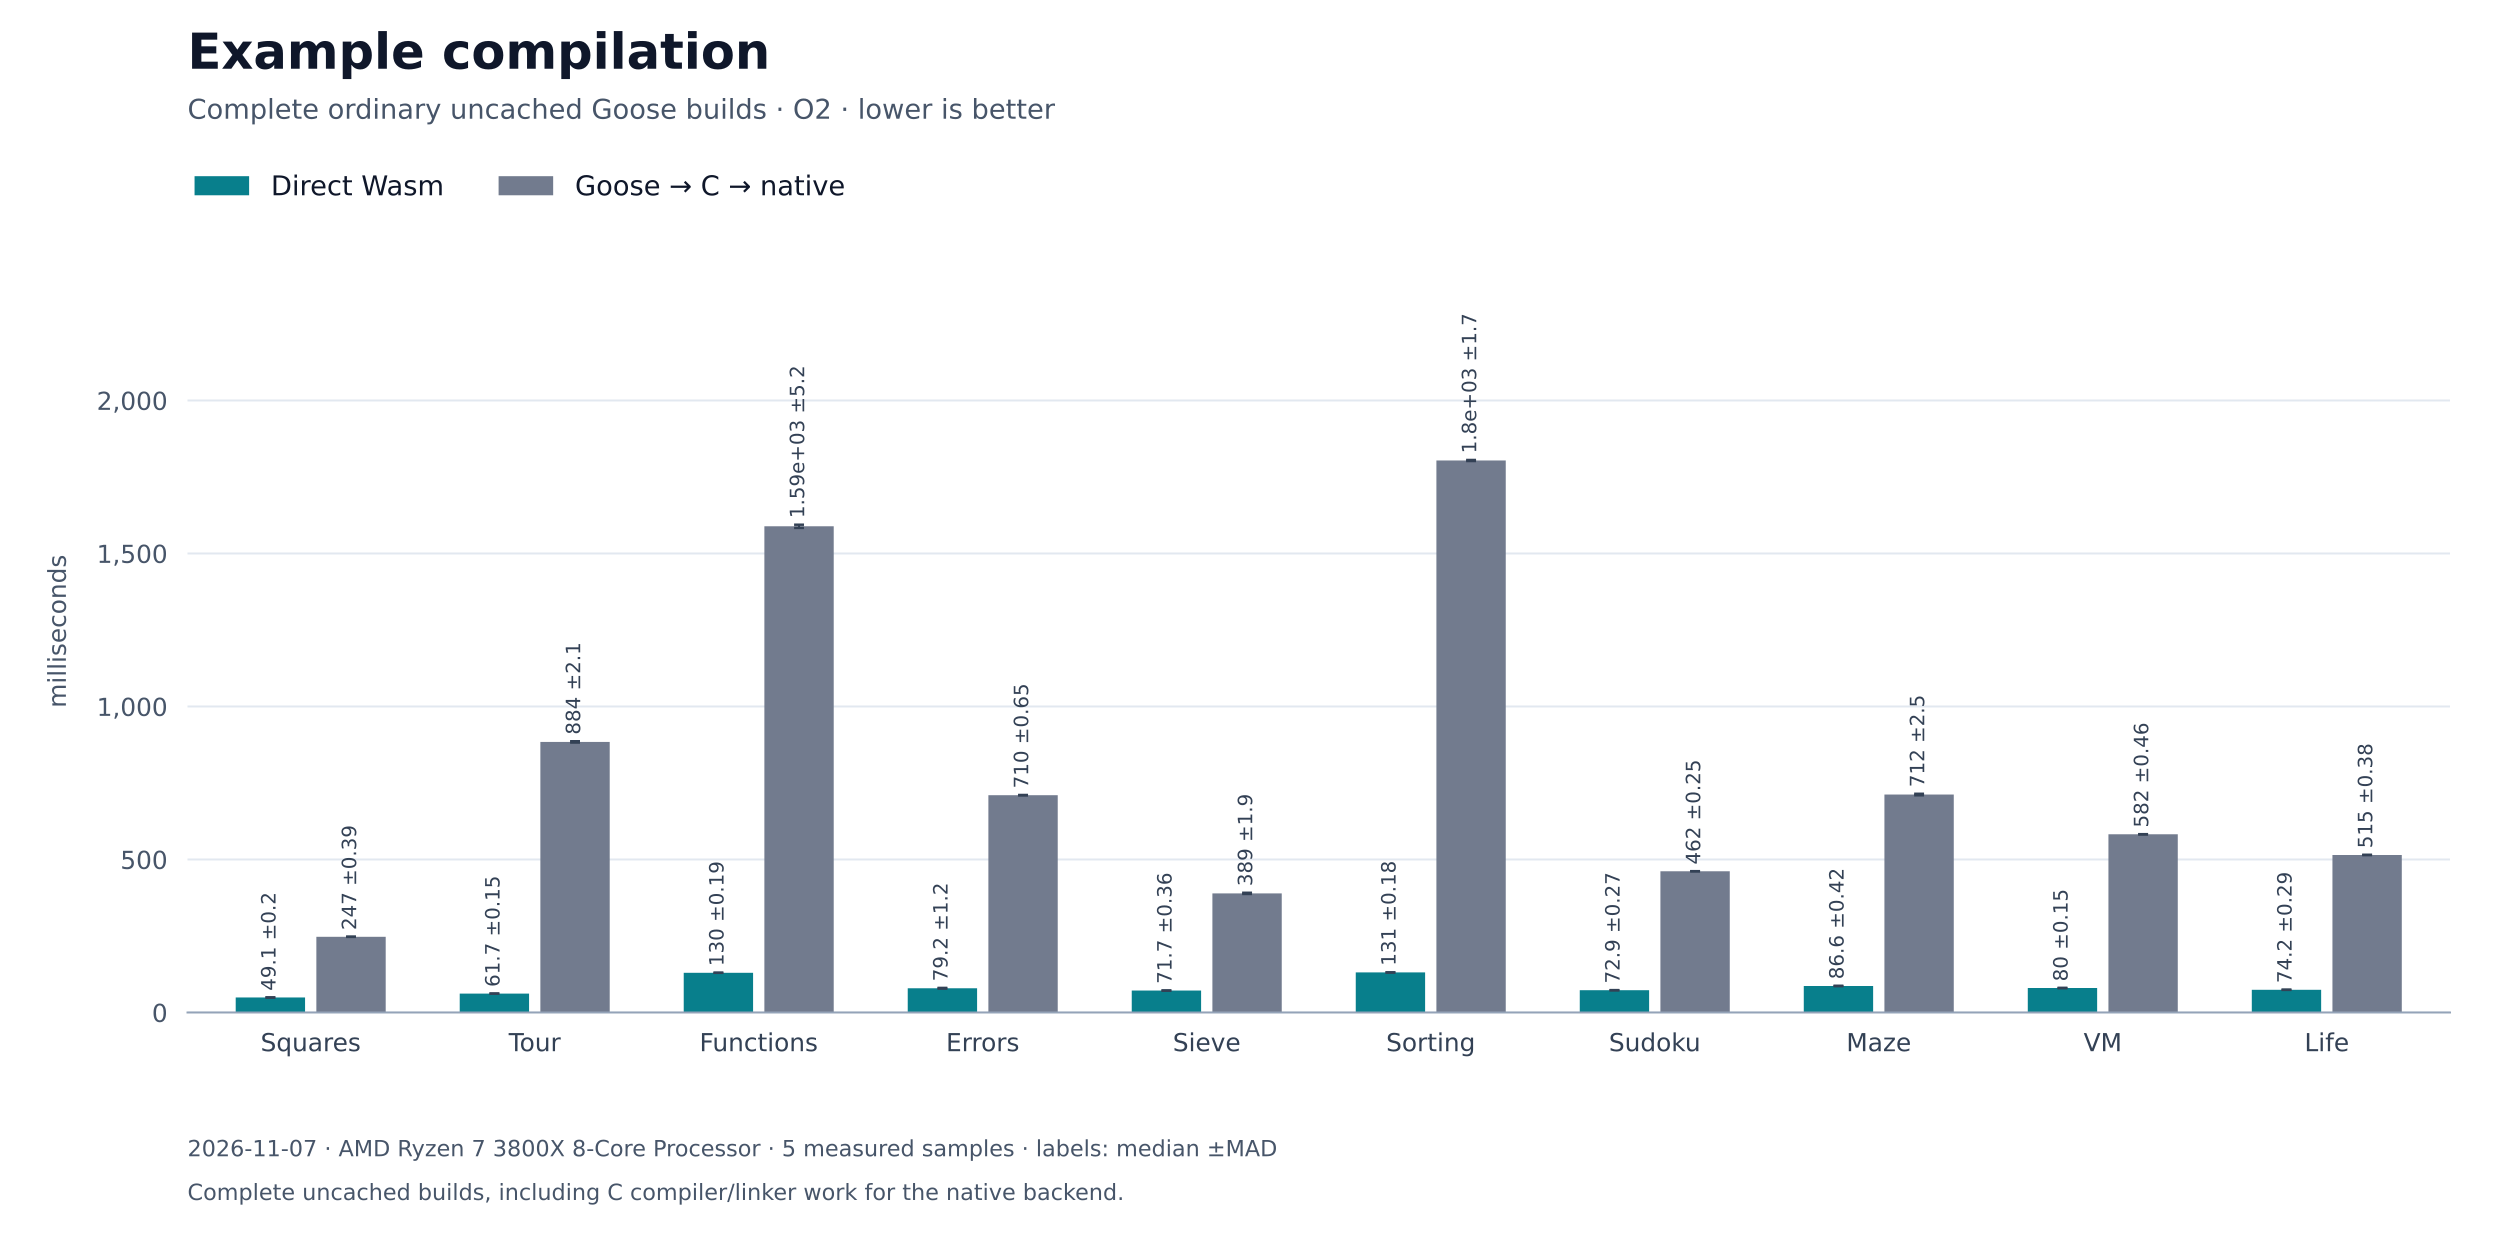
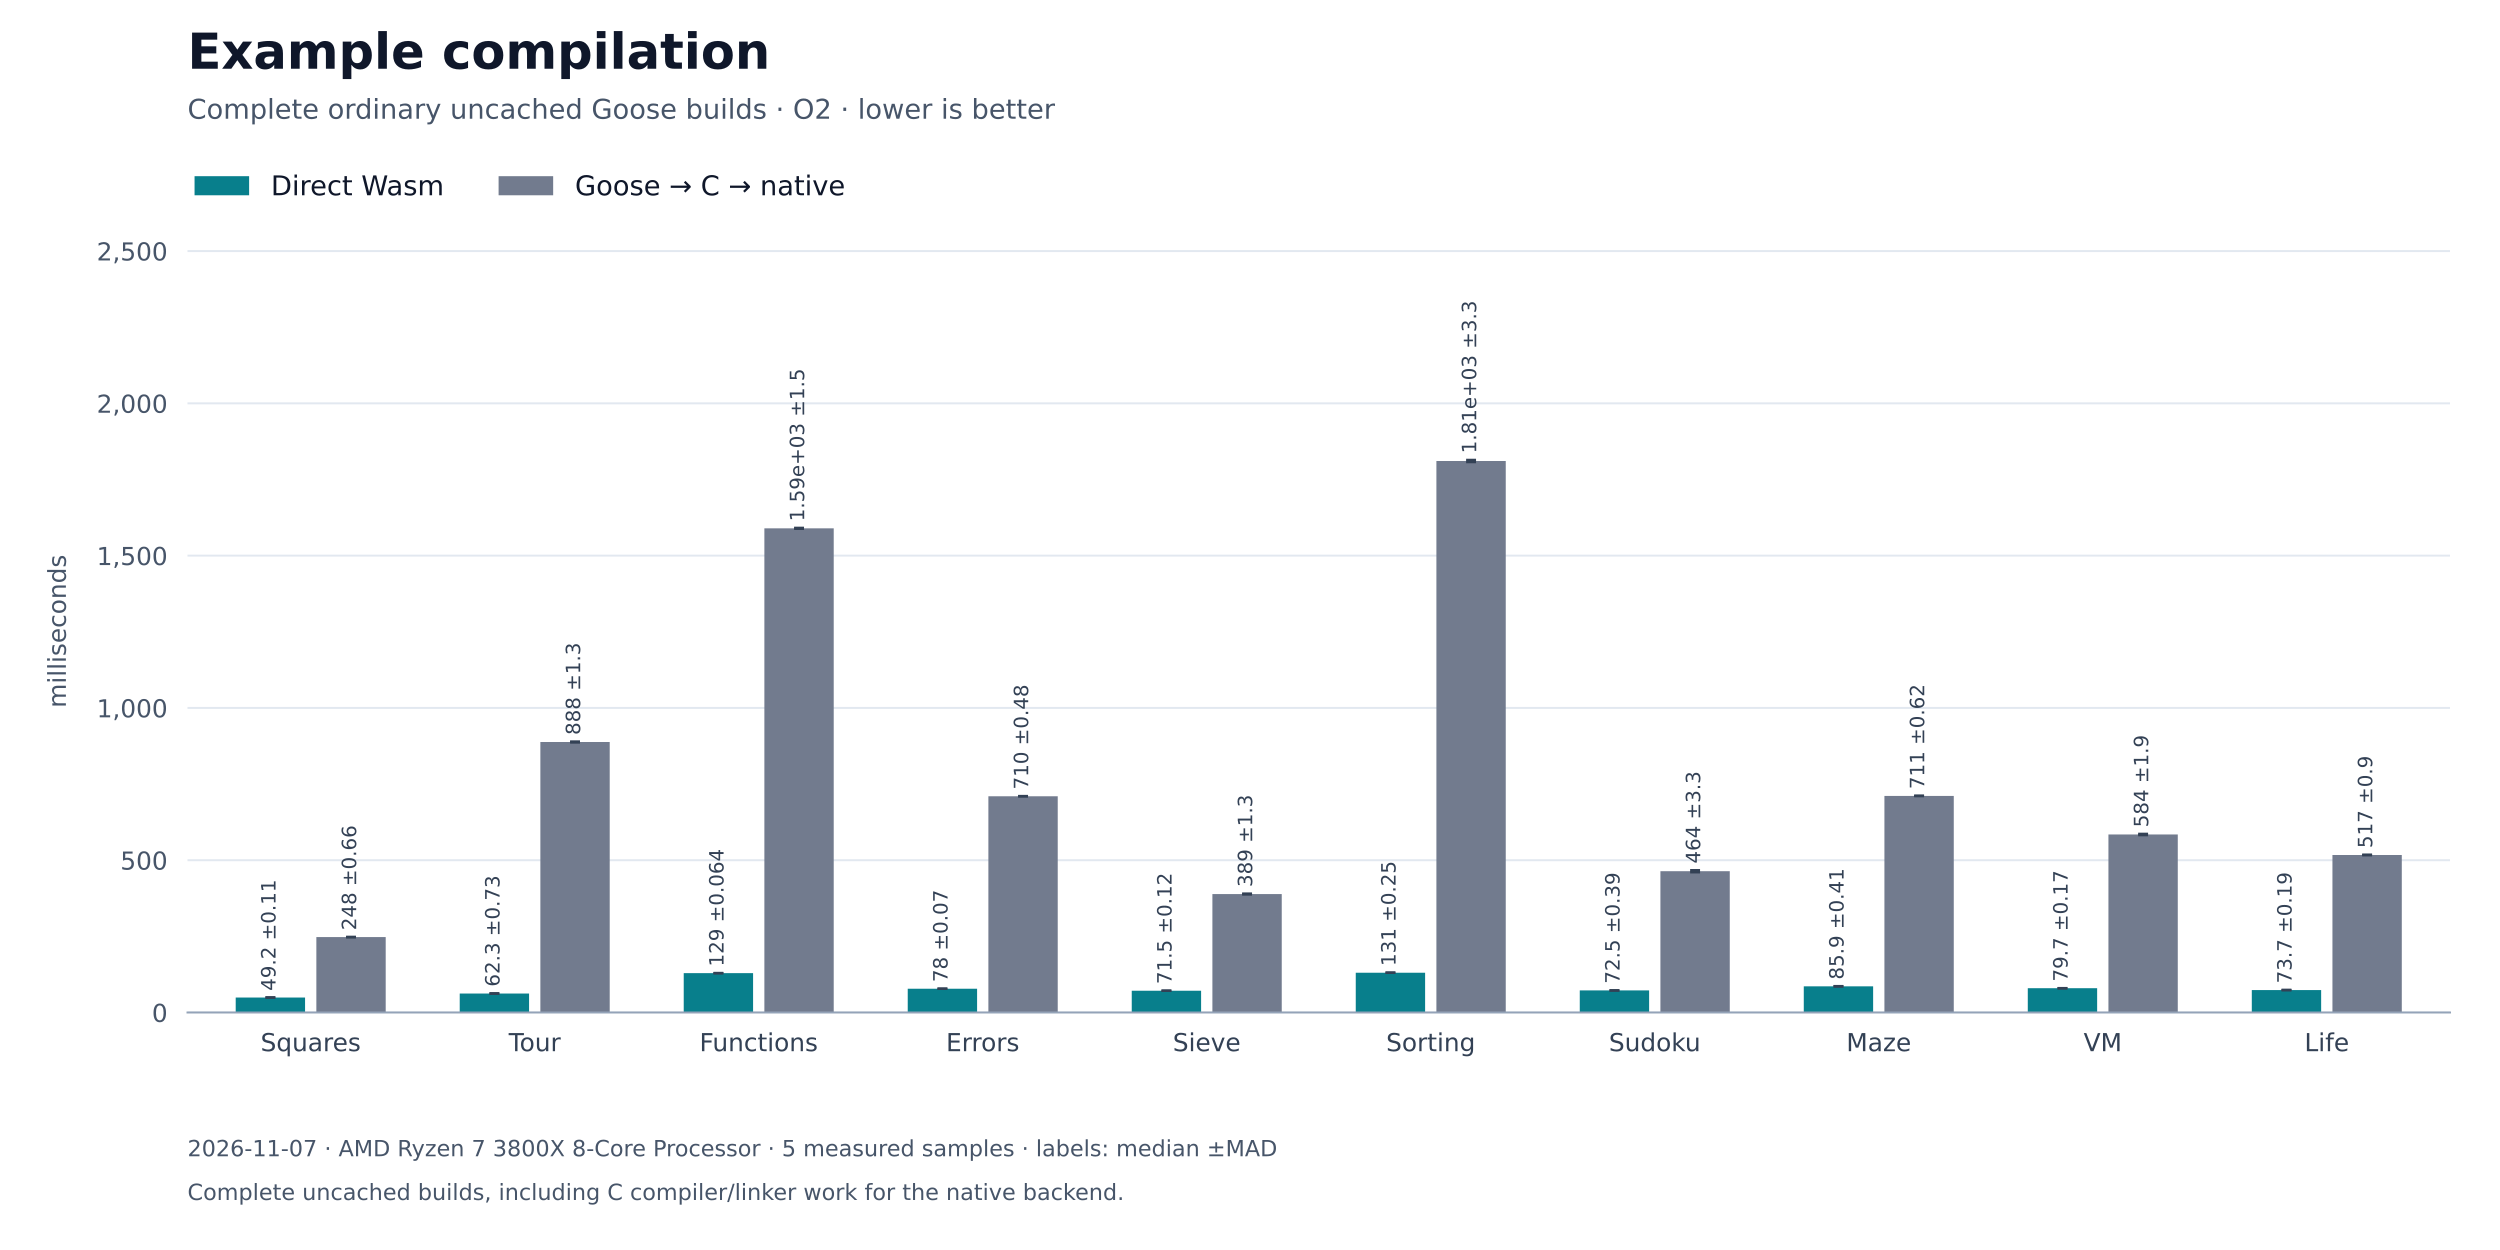
<svg xmlns="http://www.w3.org/2000/svg" xmlns:xlink="http://www.w3.org/1999/xlink" width="1008pt" height="504pt" viewBox="0 0 1008 504" version="1.1">
  <defs>
    <style type="text/css">*{stroke-linejoin: round; stroke-linecap: butt}</style>
  </defs>
  <g id="figure_1">
    <g id="patch_1">
      <path d="M 0 504 L 1008 504 L 1008 0 L 0 0 z " style="fill: #ffffff" />
    </g>
    <g id="axes_1">
      <g id="patch_2">
        <path d="M 75.6 408.24 L 987.84 408.24 L 987.84 100.8 L 75.6 100.8 z " style="fill: #ffffff" />
      </g>
      <g id="matplotlib.axis_1">
        <g id="xtick_1">
          <g id="line2d_1" />
          <g id="text_1">
            <text style="font-size: 10px; font-family: 'DejaVu Sans'; text-anchor: middle; fill: #334155" x="125.276" y="423.838" transform="rotate(-0 125.2764 423.8377)">Squares</text>
          </g>
        </g>
        <g id="xtick_2">
          <g id="line2d_2" />
          <g id="text_2">
            <text style="font-size: 10px; font-family: 'DejaVu Sans'; text-anchor: middle; fill: #334155" x="215.597" y="423.838" transform="rotate(-0 215.5972 423.8377)">Tour</text>
          </g>
        </g>
        <g id="xtick_3">
          <g id="line2d_3" />
          <g id="text_3">
            <text style="font-size: 10px; font-family: 'DejaVu Sans'; text-anchor: middle; fill: #334155" x="305.918" y="423.838" transform="rotate(-0 305.918 423.8384)">Functions</text>
          </g>
        </g>
        <g id="xtick_4">
          <g id="line2d_4" />
          <g id="text_4">
            <text style="font-size: 10px; font-family: 'DejaVu Sans'; text-anchor: middle; fill: #334155" x="396.239" y="423.838" transform="rotate(-0 396.2388 423.8377)">Errors</text>
          </g>
        </g>
        <g id="xtick_5">
          <g id="line2d_5" />
          <g id="text_5">
            <text style="font-size: 10px; font-family: 'DejaVu Sans'; text-anchor: middle; fill: #334155" x="486.56" y="423.838" transform="rotate(-0 486.5596 423.8384)">Sieve</text>
          </g>
        </g>
        <g id="xtick_6">
          <g id="line2d_6" />
          <g id="text_6">
            <text style="font-size: 10px; font-family: 'DejaVu Sans'; text-anchor: middle; fill: #334155" x="576.88" y="423.838" transform="rotate(-0 576.8804 423.8384)">Sorting</text>
          </g>
        </g>
        <g id="xtick_7">
          <g id="line2d_7" />
          <g id="text_7">
            <text style="font-size: 10px; font-family: 'DejaVu Sans'; text-anchor: middle; fill: #334155" x="667.201" y="423.838" transform="rotate(-0 667.2012 423.8384)">Sudoku</text>
          </g>
        </g>
        <g id="xtick_8">
          <g id="line2d_8" />
          <g id="text_8">
            <text style="font-size: 10px; font-family: 'DejaVu Sans'; text-anchor: middle; fill: #334155" x="757.522" y="423.838" transform="rotate(-0 757.522 423.8377)">Maze</text>
          </g>
        </g>
        <g id="xtick_9">
          <g id="line2d_9" />
          <g id="text_9">
            <text style="font-size: 10px; font-family: 'DejaVu Sans'; text-anchor: middle; fill: #334155" x="847.843" y="423.838" transform="rotate(-0 847.8428 423.8377)">VM</text>
          </g>
        </g>
        <g id="xtick_10">
          <g id="line2d_10" />
          <g id="text_10">
            <text style="font-size: 10px; font-family: 'DejaVu Sans'; text-anchor: middle; fill: #334155" x="938.164" y="423.838" transform="rotate(-0 938.1636 423.8384)">Life</text>
          </g>
        </g>
      </g>
      <g id="matplotlib.axis_2">
        <g id="ytick_1">
          <g id="line2d_11">
            <path d="M 75.6 408.24 L 987.84 408.24 " clip-path="url(#p27fe2b42cb)" style="fill: none; stroke: #e2e8f0; stroke-width: 0.8; stroke-linecap: square" />
          </g>
          <g id="line2d_12" />
          <g id="text_11">
            <text style="font-size: 10px; font-family: 'DejaVu Sans'; text-anchor: end; fill: #475569" x="67.6" y="412.039" transform="rotate(-0 67.6 412.0388)">0</text>
          </g>
        </g>
        <g id="ytick_2">
          <g id="line2d_13">
-             <path d="M 75.6 346.545 L 987.84 346.545 " clip-path="url(#p27fe2b42cb)" style="fill: none; stroke: #e2e8f0; stroke-width: 0.8; stroke-linecap: square" />
+             <path d="M 75.6 346.837 L 987.84 346.837 " clip-path="url(#p27fe2b42cb)" style="fill: none; stroke: #e2e8f0; stroke-width: 0.8; stroke-linecap: square" />
          </g>
          <g id="line2d_14" />
          <g id="text_12">
-             <text style="font-size: 10px; font-family: 'DejaVu Sans'; text-anchor: end; fill: #475569" x="67.6" y="350.344" transform="rotate(-0 67.6 350.3438)">500</text>
+             <text style="font-size: 10px; font-family: 'DejaVu Sans'; text-anchor: end; fill: #475569" x="67.6" y="350.636" transform="rotate(-0 67.6 350.6357)">500</text>
          </g>
        </g>
        <g id="ytick_3">
          <g id="line2d_15">
-             <path d="M 75.6 284.85 L 987.84 284.85 " clip-path="url(#p27fe2b42cb)" style="fill: none; stroke: #e2e8f0; stroke-width: 0.8; stroke-linecap: square" />
+             <path d="M 75.6 285.434 L 987.84 285.434 " clip-path="url(#p27fe2b42cb)" style="fill: none; stroke: #e2e8f0; stroke-width: 0.8; stroke-linecap: square" />
          </g>
          <g id="line2d_16" />
          <g id="text_13">
-             <text style="font-size: 10px; font-family: 'DejaVu Sans'; text-anchor: end; fill: #475569" x="67.6" y="288.649" transform="rotate(-0 67.6 288.6487)">1,000</text>
+             <text style="font-size: 10px; font-family: 'DejaVu Sans'; text-anchor: end; fill: #475569" x="67.6" y="289.232" transform="rotate(-0 67.6 289.2325)">1,000</text>
          </g>
        </g>
        <g id="ytick_4">
          <g id="line2d_17">
-             <path d="M 75.6 223.155 L 987.84 223.155 " clip-path="url(#p27fe2b42cb)" style="fill: none; stroke: #e2e8f0; stroke-width: 0.8; stroke-linecap: square" />
+             <path d="M 75.6 224.03 L 987.84 224.03 " clip-path="url(#p27fe2b42cb)" style="fill: none; stroke: #e2e8f0; stroke-width: 0.8; stroke-linecap: square" />
          </g>
          <g id="line2d_18" />
          <g id="text_14">
-             <text style="font-size: 10px; font-family: 'DejaVu Sans'; text-anchor: end; fill: #475569" x="67.6" y="226.954" transform="rotate(-0 67.6 226.9536)">1,500</text>
+             <text style="font-size: 10px; font-family: 'DejaVu Sans'; text-anchor: end; fill: #475569" x="67.6" y="227.829" transform="rotate(-0 67.6 227.8293)">1,500</text>
          </g>
        </g>
        <g id="ytick_5">
          <g id="line2d_19">
-             <path d="M 75.6 161.46 L 987.84 161.46 " clip-path="url(#p27fe2b42cb)" style="fill: none; stroke: #e2e8f0; stroke-width: 0.8; stroke-linecap: square" />
+             <path d="M 75.6 162.627 L 987.84 162.627 " clip-path="url(#p27fe2b42cb)" style="fill: none; stroke: #e2e8f0; stroke-width: 0.8; stroke-linecap: square" />
          </g>
          <g id="line2d_20" />
          <g id="text_15">
-             <text style="font-size: 10px; font-family: 'DejaVu Sans'; text-anchor: end; fill: #475569" x="67.6" y="165.259" transform="rotate(-0 67.6 165.2585)">2,000</text>
-           </g>
-         </g>
-         <g id="text_16">
+             <text style="font-size: 10px; font-family: 'DejaVu Sans'; text-anchor: end; fill: #475569" x="67.6" y="166.426" transform="rotate(-0 67.6 166.4261)">2,000</text>
+           </g>
+         </g>
+         <g id="ytick_6">
+           <g id="line2d_21">
+             <path d="M 75.6 101.224 L 987.84 101.224 " clip-path="url(#p27fe2b42cb)" style="fill: none; stroke: #e2e8f0; stroke-width: 0.8; stroke-linecap: square" />
+           </g>
+           <g id="line2d_22" />
+           <g id="text_16">
+             <text style="font-size: 10px; font-family: 'DejaVu Sans'; text-anchor: end; fill: #475569" x="67.6" y="105.023" transform="rotate(-0 67.6 105.023)">2,500</text>
+           </g>
+         </g>
+         <g id="text_17">
          <text style="font-size: 10px; font-family: 'DejaVu Sans'; text-anchor: middle; fill: #475569" x="26.57" y="254.52" transform="rotate(-90 26.56953 254.52)">milliseconds</text>
        </g>
      </g>
      <g id="patch_3">
-         <path d="M 95.037 408.24 L 123 408.24 L 123 402.181 L 95.037 402.181 z " clip-path="url(#p27fe2b42cb)" style="fill: #087f8c" />
+         <path d="M 95.037 408.24 L 123 408.24 L 123 402.193 L 95.037 402.193 z " clip-path="url(#p27fe2b42cb)" style="fill: #087f8c" />
      </g>
      <g id="patch_4">
-         <path d="M 185.358 408.24 L 213.321 408.24 L 213.321 400.624 L 185.358 400.624 z " clip-path="url(#p27fe2b42cb)" style="fill: #087f8c" />
+         <path d="M 185.358 408.24 L 213.321 408.24 L 213.321 400.585 L 185.358 400.585 z " clip-path="url(#p27fe2b42cb)" style="fill: #087f8c" />
      </g>
      <g id="patch_5">
-         <path d="M 275.679 408.24 L 303.642 408.24 L 303.642 392.233 L 275.679 392.233 z " clip-path="url(#p27fe2b42cb)" style="fill: #087f8c" />
+         <path d="M 275.679 408.24 L 303.642 408.24 L 303.642 392.368 L 275.679 392.368 z " clip-path="url(#p27fe2b42cb)" style="fill: #087f8c" />
      </g>
      <g id="patch_6">
-         <path d="M 365.999 408.24 L 393.963 408.24 L 393.963 398.466 L 365.999 398.466 z " clip-path="url(#p27fe2b42cb)" style="fill: #087f8c" />
+         <path d="M 365.999 408.24 L 393.963 408.24 L 393.963 398.659 L 365.999 398.659 z " clip-path="url(#p27fe2b42cb)" style="fill: #087f8c" />
      </g>
      <g id="patch_7">
-         <path d="M 456.32 408.24 L 484.284 408.24 L 484.284 399.397 L 456.32 399.397 z " clip-path="url(#p27fe2b42cb)" style="fill: #087f8c" />
+         <path d="M 456.32 408.24 L 484.284 408.24 L 484.284 399.463 L 456.32 399.463 z " clip-path="url(#p27fe2b42cb)" style="fill: #087f8c" />
      </g>
      <g id="patch_8">
-         <path d="M 546.641 408.24 L 574.604 408.24 L 574.604 392.084 L 546.641 392.084 z " clip-path="url(#p27fe2b42cb)" style="fill: #087f8c" />
+         <path d="M 546.641 408.24 L 574.604 408.24 L 574.604 392.198 L 546.641 392.198 z " clip-path="url(#p27fe2b42cb)" style="fill: #087f8c" />
      </g>
      <g id="patch_9">
-         <path d="M 636.962 408.24 L 664.925 408.24 L 664.925 399.249 L 636.962 399.249 z " clip-path="url(#p27fe2b42cb)" style="fill: #087f8c" />
+         <path d="M 636.962 408.24 L 664.925 408.24 L 664.925 399.339 L 636.962 399.339 z " clip-path="url(#p27fe2b42cb)" style="fill: #087f8c" />
      </g>
      <g id="patch_10">
-         <path d="M 727.283 408.24 L 755.246 408.24 L 755.246 397.553 L 727.283 397.553 z " clip-path="url(#p27fe2b42cb)" style="fill: #087f8c" />
+         <path d="M 727.283 408.24 L 755.246 408.24 L 755.246 397.688 L 727.283 397.688 z " clip-path="url(#p27fe2b42cb)" style="fill: #087f8c" />
      </g>
      <g id="patch_11">
-         <path d="M 817.603 408.24 L 845.567 408.24 L 845.567 398.371 L 817.603 398.371 z " clip-path="url(#p27fe2b42cb)" style="fill: #087f8c" />
+         <path d="M 817.603 408.24 L 845.567 408.24 L 845.567 398.454 L 817.603 398.454 z " clip-path="url(#p27fe2b42cb)" style="fill: #087f8c" />
      </g>
      <g id="patch_12">
-         <path d="M 907.924 408.24 L 935.887 408.24 L 935.887 399.089 L 907.924 399.089 z " clip-path="url(#p27fe2b42cb)" style="fill: #087f8c" />
+         <path d="M 907.924 408.24 L 935.887 408.24 L 935.887 399.191 L 907.924 399.191 z " clip-path="url(#p27fe2b42cb)" style="fill: #087f8c" />
      </g>
      <g id="patch_13">
-         <path d="M 127.553 408.24 L 155.516 408.24 L 155.516 377.72 L 127.553 377.72 z " clip-path="url(#p27fe2b42cb)" style="fill: #727b8e" />
+         <path d="M 127.553 408.24 L 155.516 408.24 L 155.516 377.829 L 127.553 377.829 z " clip-path="url(#p27fe2b42cb)" style="fill: #727b8e" />
      </g>
      <g id="patch_14">
-         <path d="M 217.873 408.24 L 245.837 408.24 L 245.837 299.135 L 217.873 299.135 z " clip-path="url(#p27fe2b42cb)" style="fill: #727b8e" />
+         <path d="M 217.873 408.24 L 245.837 408.24 L 245.837 299.17 L 217.873 299.17 z " clip-path="url(#p27fe2b42cb)" style="fill: #727b8e" />
      </g>
      <g id="patch_15">
-         <path d="M 308.194 408.24 L 336.157 408.24 L 336.157 212.203 L 308.194 212.203 z " clip-path="url(#p27fe2b42cb)" style="fill: #727b8e" />
+         <path d="M 308.194 408.24 L 336.157 408.24 L 336.157 213.028 L 308.194 213.028 z " clip-path="url(#p27fe2b42cb)" style="fill: #727b8e" />
      </g>
      <g id="patch_16">
-         <path d="M 398.515 408.24 L 426.478 408.24 L 426.478 320.623 L 398.515 320.623 z " clip-path="url(#p27fe2b42cb)" style="fill: #727b8e" />
+         <path d="M 398.515 408.24 L 426.478 408.24 L 426.478 321.045 L 398.515 321.045 z " clip-path="url(#p27fe2b42cb)" style="fill: #727b8e" />
      </g>
      <g id="patch_17">
-         <path d="M 488.836 408.24 L 516.799 408.24 L 516.799 360.207 L 488.836 360.207 z " clip-path="url(#p27fe2b42cb)" style="fill: #727b8e" />
+         <path d="M 488.836 408.24 L 516.799 408.24 L 516.799 360.476 L 488.836 360.476 z " clip-path="url(#p27fe2b42cb)" style="fill: #727b8e" />
      </g>
      <g id="patch_18">
-         <path d="M 579.156 408.24 L 607.12 408.24 L 607.12 185.668 L 579.156 185.668 z " clip-path="url(#p27fe2b42cb)" style="fill: #727b8e" />
+         <path d="M 579.156 408.24 L 607.12 408.24 L 607.12 185.869 L 579.156 185.869 z " clip-path="url(#p27fe2b42cb)" style="fill: #727b8e" />
      </g>
      <g id="patch_19">
-         <path d="M 669.477 408.24 L 697.441 408.24 L 697.441 351.289 L 669.477 351.289 z " clip-path="url(#p27fe2b42cb)" style="fill: #727b8e" />
+         <path d="M 669.477 408.24 L 697.441 408.24 L 697.441 351.279 L 669.477 351.279 z " clip-path="url(#p27fe2b42cb)" style="fill: #727b8e" />
      </g>
      <g id="patch_20">
-         <path d="M 759.798 408.24 L 787.761 408.24 L 787.761 320.356 L 759.798 320.356 z " clip-path="url(#p27fe2b42cb)" style="fill: #727b8e" />
+         <path d="M 759.798 408.24 L 787.761 408.24 L 787.761 320.917 L 759.798 320.917 z " clip-path="url(#p27fe2b42cb)" style="fill: #727b8e" />
      </g>
      <g id="patch_21">
-         <path d="M 850.119 408.24 L 878.082 408.24 L 878.082 336.387 L 850.119 336.387 z " clip-path="url(#p27fe2b42cb)" style="fill: #727b8e" />
+         <path d="M 850.119 408.24 L 878.082 408.24 L 878.082 336.467 L 850.119 336.467 z " clip-path="url(#p27fe2b42cb)" style="fill: #727b8e" />
      </g>
      <g id="patch_22">
-         <path d="M 940.44 408.24 L 968.403 408.24 L 968.403 344.726 L 940.44 344.726 z " clip-path="url(#p27fe2b42cb)" style="fill: #727b8e" />
+         <path d="M 940.44 408.24 L 968.403 408.24 L 968.403 344.728 L 940.44 344.728 z " clip-path="url(#p27fe2b42cb)" style="fill: #727b8e" />
      </g>
      <g id="LineCollection_1">
-         <path d="M 109.019 402.206 L 109.019 402.156 " clip-path="url(#p27fe2b42cb)" style="fill: none; stroke: #334155; stroke-width: 0.8" />
-         <path d="M 199.339 400.642 L 199.339 400.605 " clip-path="url(#p27fe2b42cb)" style="fill: none; stroke: #334155; stroke-width: 0.8" />
-         <path d="M 289.66 392.256 L 289.66 392.21 " clip-path="url(#p27fe2b42cb)" style="fill: none; stroke: #334155; stroke-width: 0.8" />
-         <path d="M 379.981 398.614 L 379.981 398.319 " clip-path="url(#p27fe2b42cb)" style="fill: none; stroke: #334155; stroke-width: 0.8" />
-         <path d="M 470.302 399.441 L 470.302 399.353 " clip-path="url(#p27fe2b42cb)" style="fill: none; stroke: #334155; stroke-width: 0.8" />
-         <path d="M 560.623 392.106 L 560.623 392.062 " clip-path="url(#p27fe2b42cb)" style="fill: none; stroke: #334155; stroke-width: 0.8" />
-         <path d="M 650.943 399.283 L 650.943 399.216 " clip-path="url(#p27fe2b42cb)" style="fill: none; stroke: #334155; stroke-width: 0.8" />
-         <path d="M 741.264 397.605 L 741.264 397.501 " clip-path="url(#p27fe2b42cb)" style="fill: none; stroke: #334155; stroke-width: 0.8" />
-         <path d="M 831.585 398.39 L 831.585 398.352 " clip-path="url(#p27fe2b42cb)" style="fill: none; stroke: #334155; stroke-width: 0.8" />
-         <path d="M 921.906 399.125 L 921.906 399.052 " clip-path="url(#p27fe2b42cb)" style="fill: none; stroke: #334155; stroke-width: 0.8" />
-       </g>
-       <g id="line2d_21">
+         <path d="M 109.019 402.207 L 109.019 402.18 " clip-path="url(#p27fe2b42cb)" style="fill: none; stroke: #334155; stroke-width: 0.8" />
+         <path d="M 199.339 400.675 L 199.339 400.495 " clip-path="url(#p27fe2b42cb)" style="fill: none; stroke: #334155; stroke-width: 0.8" />
+         <path d="M 289.66 392.376 L 289.66 392.36 " clip-path="url(#p27fe2b42cb)" style="fill: none; stroke: #334155; stroke-width: 0.8" />
+         <path d="M 379.981 398.668 L 379.981 398.651 " clip-path="url(#p27fe2b42cb)" style="fill: none; stroke: #334155; stroke-width: 0.8" />
+         <path d="M 470.302 399.478 L 470.302 399.448 " clip-path="url(#p27fe2b42cb)" style="fill: none; stroke: #334155; stroke-width: 0.8" />
+         <path d="M 560.623 392.228 L 560.623 392.167 " clip-path="url(#p27fe2b42cb)" style="fill: none; stroke: #334155; stroke-width: 0.8" />
+         <path d="M 650.943 399.387 L 650.943 399.291 " clip-path="url(#p27fe2b42cb)" style="fill: none; stroke: #334155; stroke-width: 0.8" />
+         <path d="M 741.264 397.739 L 741.264 397.637 " clip-path="url(#p27fe2b42cb)" style="fill: none; stroke: #334155; stroke-width: 0.8" />
+         <path d="M 831.585 398.474 L 831.585 398.433 " clip-path="url(#p27fe2b42cb)" style="fill: none; stroke: #334155; stroke-width: 0.8" />
+         <path d="M 921.906 399.214 L 921.906 399.168 " clip-path="url(#p27fe2b42cb)" style="fill: none; stroke: #334155; stroke-width: 0.8" />
+       </g>
+       <g id="line2d_23">
        <defs>
          <path id="m630ef24590" d="M 2 0 L -2 -0 " style="stroke: #334155" />
        </defs>
        <g clip-path="url(#p27fe2b42cb)">
-           <use xlink:href="#m630ef24590" x="109.019" y="402.206" style="fill: #1f77b4; stroke: #334155" />
-           <use xlink:href="#m630ef24590" x="199.339" y="400.642" style="fill: #1f77b4; stroke: #334155" />
-           <use xlink:href="#m630ef24590" x="289.66" y="392.256" style="fill: #1f77b4; stroke: #334155" />
-           <use xlink:href="#m630ef24590" x="379.981" y="398.614" style="fill: #1f77b4; stroke: #334155" />
-           <use xlink:href="#m630ef24590" x="470.302" y="399.441" style="fill: #1f77b4; stroke: #334155" />
-           <use xlink:href="#m630ef24590" x="560.623" y="392.106" style="fill: #1f77b4; stroke: #334155" />
-           <use xlink:href="#m630ef24590" x="650.943" y="399.283" style="fill: #1f77b4; stroke: #334155" />
-           <use xlink:href="#m630ef24590" x="741.264" y="397.605" style="fill: #1f77b4; stroke: #334155" />
-           <use xlink:href="#m630ef24590" x="831.585" y="398.39" style="fill: #1f77b4; stroke: #334155" />
-           <use xlink:href="#m630ef24590" x="921.906" y="399.125" style="fill: #1f77b4; stroke: #334155" />
-         </g>
-       </g>
-       <g id="line2d_22">
-         <g clip-path="url(#p27fe2b42cb)">
-           <use xlink:href="#m630ef24590" x="109.019" y="402.156" style="fill: #1f77b4; stroke: #334155" />
-           <use xlink:href="#m630ef24590" x="199.339" y="400.605" style="fill: #1f77b4; stroke: #334155" />
-           <use xlink:href="#m630ef24590" x="289.66" y="392.21" style="fill: #1f77b4; stroke: #334155" />
-           <use xlink:href="#m630ef24590" x="379.981" y="398.319" style="fill: #1f77b4; stroke: #334155" />
-           <use xlink:href="#m630ef24590" x="470.302" y="399.353" style="fill: #1f77b4; stroke: #334155" />
-           <use xlink:href="#m630ef24590" x="560.623" y="392.062" style="fill: #1f77b4; stroke: #334155" />
-           <use xlink:href="#m630ef24590" x="650.943" y="399.216" style="fill: #1f77b4; stroke: #334155" />
-           <use xlink:href="#m630ef24590" x="741.264" y="397.501" style="fill: #1f77b4; stroke: #334155" />
-           <use xlink:href="#m630ef24590" x="831.585" y="398.352" style="fill: #1f77b4; stroke: #334155" />
-           <use xlink:href="#m630ef24590" x="921.906" y="399.052" style="fill: #1f77b4; stroke: #334155" />
-         </g>
-       </g>
-       <g id="LineCollection_2">
-         <path d="M 141.534 377.769 L 141.534 377.672 " clip-path="url(#p27fe2b42cb)" style="fill: none; stroke: #334155; stroke-width: 0.8" />
-         <path d="M 231.855 299.392 L 231.855 298.878 " clip-path="url(#p27fe2b42cb)" style="fill: none; stroke: #334155; stroke-width: 0.8" />
-         <path d="M 322.176 212.842 L 322.176 211.565 " clip-path="url(#p27fe2b42cb)" style="fill: none; stroke: #334155; stroke-width: 0.8" />
-         <path d="M 412.497 320.703 L 412.497 320.542 " clip-path="url(#p27fe2b42cb)" style="fill: none; stroke: #334155; stroke-width: 0.8" />
-         <path d="M 502.817 360.447 L 502.817 359.966 " clip-path="url(#p27fe2b42cb)" style="fill: none; stroke: #334155; stroke-width: 0.8" />
-         <path d="M 593.138 185.878 L 593.138 185.457 " clip-path="url(#p27fe2b42cb)" style="fill: none; stroke: #334155; stroke-width: 0.8" />
-         <path d="M 683.459 351.32 L 683.459 351.258 " clip-path="url(#p27fe2b42cb)" style="fill: none; stroke: #334155; stroke-width: 0.8" />
-         <path d="M 773.78 320.666 L 773.78 320.046 " clip-path="url(#p27fe2b42cb)" style="fill: none; stroke: #334155; stroke-width: 0.8" />
-         <path d="M 864.101 336.444 L 864.101 336.33 " clip-path="url(#p27fe2b42cb)" style="fill: none; stroke: #334155; stroke-width: 0.8" />
-         <path d="M 954.421 344.773 L 954.421 344.678 " clip-path="url(#p27fe2b42cb)" style="fill: none; stroke: #334155; stroke-width: 0.8" />
-       </g>
-       <g id="line2d_23">
-         <g clip-path="url(#p27fe2b42cb)">
-           <use xlink:href="#m630ef24590" x="141.534" y="377.769" style="fill: #1f77b4; stroke: #334155" />
-           <use xlink:href="#m630ef24590" x="231.855" y="299.392" style="fill: #1f77b4; stroke: #334155" />
-           <use xlink:href="#m630ef24590" x="322.176" y="212.842" style="fill: #1f77b4; stroke: #334155" />
-           <use xlink:href="#m630ef24590" x="412.497" y="320.703" style="fill: #1f77b4; stroke: #334155" />
-           <use xlink:href="#m630ef24590" x="502.817" y="360.447" style="fill: #1f77b4; stroke: #334155" />
-           <use xlink:href="#m630ef24590" x="593.138" y="185.878" style="fill: #1f77b4; stroke: #334155" />
-           <use xlink:href="#m630ef24590" x="683.459" y="351.32" style="fill: #1f77b4; stroke: #334155" />
-           <use xlink:href="#m630ef24590" x="773.78" y="320.666" style="fill: #1f77b4; stroke: #334155" />
-           <use xlink:href="#m630ef24590" x="864.101" y="336.444" style="fill: #1f77b4; stroke: #334155" />
-           <use xlink:href="#m630ef24590" x="954.421" y="344.773" style="fill: #1f77b4; stroke: #334155" />
+           <use xlink:href="#m630ef24590" x="109.019" y="402.207" style="fill: #1f77b4; stroke: #334155" />
+           <use xlink:href="#m630ef24590" x="199.339" y="400.675" style="fill: #1f77b4; stroke: #334155" />
+           <use xlink:href="#m630ef24590" x="289.66" y="392.376" style="fill: #1f77b4; stroke: #334155" />
+           <use xlink:href="#m630ef24590" x="379.981" y="398.668" style="fill: #1f77b4; stroke: #334155" />
+           <use xlink:href="#m630ef24590" x="470.302" y="399.478" style="fill: #1f77b4; stroke: #334155" />
+           <use xlink:href="#m630ef24590" x="560.623" y="392.228" style="fill: #1f77b4; stroke: #334155" />
+           <use xlink:href="#m630ef24590" x="650.943" y="399.387" style="fill: #1f77b4; stroke: #334155" />
+           <use xlink:href="#m630ef24590" x="741.264" y="397.739" style="fill: #1f77b4; stroke: #334155" />
+           <use xlink:href="#m630ef24590" x="831.585" y="398.474" style="fill: #1f77b4; stroke: #334155" />
+           <use xlink:href="#m630ef24590" x="921.906" y="399.214" style="fill: #1f77b4; stroke: #334155" />
        </g>
      </g>
      <g id="line2d_24">
        <g clip-path="url(#p27fe2b42cb)">
-           <use xlink:href="#m630ef24590" x="141.534" y="377.672" style="fill: #1f77b4; stroke: #334155" />
-           <use xlink:href="#m630ef24590" x="231.855" y="298.878" style="fill: #1f77b4; stroke: #334155" />
-           <use xlink:href="#m630ef24590" x="322.176" y="211.565" style="fill: #1f77b4; stroke: #334155" />
-           <use xlink:href="#m630ef24590" x="412.497" y="320.542" style="fill: #1f77b4; stroke: #334155" />
-           <use xlink:href="#m630ef24590" x="502.817" y="359.966" style="fill: #1f77b4; stroke: #334155" />
+           <use xlink:href="#m630ef24590" x="109.019" y="402.18" style="fill: #1f77b4; stroke: #334155" />
+           <use xlink:href="#m630ef24590" x="199.339" y="400.495" style="fill: #1f77b4; stroke: #334155" />
+           <use xlink:href="#m630ef24590" x="289.66" y="392.36" style="fill: #1f77b4; stroke: #334155" />
+           <use xlink:href="#m630ef24590" x="379.981" y="398.651" style="fill: #1f77b4; stroke: #334155" />
+           <use xlink:href="#m630ef24590" x="470.302" y="399.448" style="fill: #1f77b4; stroke: #334155" />
+           <use xlink:href="#m630ef24590" x="560.623" y="392.167" style="fill: #1f77b4; stroke: #334155" />
+           <use xlink:href="#m630ef24590" x="650.943" y="399.291" style="fill: #1f77b4; stroke: #334155" />
+           <use xlink:href="#m630ef24590" x="741.264" y="397.637" style="fill: #1f77b4; stroke: #334155" />
+           <use xlink:href="#m630ef24590" x="831.585" y="398.433" style="fill: #1f77b4; stroke: #334155" />
+           <use xlink:href="#m630ef24590" x="921.906" y="399.168" style="fill: #1f77b4; stroke: #334155" />
+         </g>
+       </g>
+       <g id="LineCollection_2">
+         <path d="M 141.534 377.91 L 141.534 377.749 " clip-path="url(#p27fe2b42cb)" style="fill: none; stroke: #334155; stroke-width: 0.8" />
+         <path d="M 231.855 299.335 L 231.855 299.005 " clip-path="url(#p27fe2b42cb)" style="fill: none; stroke: #334155; stroke-width: 0.8" />
+         <path d="M 322.176 213.206 L 322.176 212.85 " clip-path="url(#p27fe2b42cb)" style="fill: none; stroke: #334155; stroke-width: 0.8" />
+         <path d="M 412.497 321.104 L 412.497 320.986 " clip-path="url(#p27fe2b42cb)" style="fill: none; stroke: #334155; stroke-width: 0.8" />
+         <path d="M 502.817 360.633 L 502.817 360.319 " clip-path="url(#p27fe2b42cb)" style="fill: none; stroke: #334155; stroke-width: 0.8" />
+         <path d="M 593.138 186.28 L 593.138 185.457 " clip-path="url(#p27fe2b42cb)" style="fill: none; stroke: #334155; stroke-width: 0.8" />
+         <path d="M 683.459 351.69 L 683.459 350.869 " clip-path="url(#p27fe2b42cb)" style="fill: none; stroke: #334155; stroke-width: 0.8" />
+         <path d="M 773.78 320.993 L 773.78 320.84 " clip-path="url(#p27fe2b42cb)" style="fill: none; stroke: #334155; stroke-width: 0.8" />
+         <path d="M 864.101 336.701 L 864.101 336.233 " clip-path="url(#p27fe2b42cb)" style="fill: none; stroke: #334155; stroke-width: 0.8" />
+         <path d="M 954.421 344.838 L 954.421 344.618 " clip-path="url(#p27fe2b42cb)" style="fill: none; stroke: #334155; stroke-width: 0.8" />
+       </g>
+       <g id="line2d_25">
+         <g clip-path="url(#p27fe2b42cb)">
+           <use xlink:href="#m630ef24590" x="141.534" y="377.91" style="fill: #1f77b4; stroke: #334155" />
+           <use xlink:href="#m630ef24590" x="231.855" y="299.335" style="fill: #1f77b4; stroke: #334155" />
+           <use xlink:href="#m630ef24590" x="322.176" y="213.206" style="fill: #1f77b4; stroke: #334155" />
+           <use xlink:href="#m630ef24590" x="412.497" y="321.104" style="fill: #1f77b4; stroke: #334155" />
+           <use xlink:href="#m630ef24590" x="502.817" y="360.633" style="fill: #1f77b4; stroke: #334155" />
+           <use xlink:href="#m630ef24590" x="593.138" y="186.28" style="fill: #1f77b4; stroke: #334155" />
+           <use xlink:href="#m630ef24590" x="683.459" y="351.69" style="fill: #1f77b4; stroke: #334155" />
+           <use xlink:href="#m630ef24590" x="773.78" y="320.993" style="fill: #1f77b4; stroke: #334155" />
+           <use xlink:href="#m630ef24590" x="864.101" y="336.701" style="fill: #1f77b4; stroke: #334155" />
+           <use xlink:href="#m630ef24590" x="954.421" y="344.838" style="fill: #1f77b4; stroke: #334155" />
+         </g>
+       </g>
+       <g id="line2d_26">
+         <g clip-path="url(#p27fe2b42cb)">
+           <use xlink:href="#m630ef24590" x="141.534" y="377.749" style="fill: #1f77b4; stroke: #334155" />
+           <use xlink:href="#m630ef24590" x="231.855" y="299.005" style="fill: #1f77b4; stroke: #334155" />
+           <use xlink:href="#m630ef24590" x="322.176" y="212.85" style="fill: #1f77b4; stroke: #334155" />
+           <use xlink:href="#m630ef24590" x="412.497" y="320.986" style="fill: #1f77b4; stroke: #334155" />
+           <use xlink:href="#m630ef24590" x="502.817" y="360.319" style="fill: #1f77b4; stroke: #334155" />
          <use xlink:href="#m630ef24590" x="593.138" y="185.457" style="fill: #1f77b4; stroke: #334155" />
-           <use xlink:href="#m630ef24590" x="683.459" y="351.258" style="fill: #1f77b4; stroke: #334155" />
-           <use xlink:href="#m630ef24590" x="773.78" y="320.046" style="fill: #1f77b4; stroke: #334155" />
-           <use xlink:href="#m630ef24590" x="864.101" y="336.33" style="fill: #1f77b4; stroke: #334155" />
-           <use xlink:href="#m630ef24590" x="954.421" y="344.678" style="fill: #1f77b4; stroke: #334155" />
+           <use xlink:href="#m630ef24590" x="683.459" y="350.869" style="fill: #1f77b4; stroke: #334155" />
+           <use xlink:href="#m630ef24590" x="773.78" y="320.84" style="fill: #1f77b4; stroke: #334155" />
+           <use xlink:href="#m630ef24590" x="864.101" y="336.233" style="fill: #1f77b4; stroke: #334155" />
+           <use xlink:href="#m630ef24590" x="954.421" y="344.618" style="fill: #1f77b4; stroke: #334155" />
        </g>
      </g>
      <g id="patch_23">
        <path d="M 75.6 408.24 L 987.84 408.24 " style="fill: none; stroke: #94a3b8; stroke-width: 0.8; stroke-linejoin: miter; stroke-linecap: square" />
      </g>
-       <g id="text_17">
-         <text style="font-size: 8px; font-family: 'DejaVu Sans'; fill: #334155" transform="translate(111.0968 399.483) rotate(-90)">49.1 ±0.2</text>
-       </g>
      <g id="text_18">
-         <text style="font-size: 8px; font-family: 'DejaVu Sans'; fill: #334155" transform="translate(201.4176 397.9318) rotate(-90)">61.7 ±0.15</text>
+         <text style="font-size: 8px; font-family: 'DejaVu Sans'; fill: #334155" transform="translate(111.0968 399.5064) rotate(-90)">49.2 ±0.11</text>
      </g>
      <g id="text_19">
-         <text style="font-size: 8px; font-family: 'DejaVu Sans'; fill: #334155" transform="translate(291.7384 389.5365) rotate(-90)">130 ±0.19</text>
+         <text style="font-size: 8px; font-family: 'DejaVu Sans'; fill: #334155" transform="translate(201.4176 397.8216) rotate(-90)">62.3 ±0.73</text>
      </g>
      <g id="text_20">
-         <text style="font-size: 8px; font-family: 'DejaVu Sans'; fill: #334155" transform="translate(382.0592 395.6457) rotate(-90)">79.2 ±1.2</text>
+         <text style="font-size: 8px; font-family: 'DejaVu Sans'; fill: #334155" transform="translate(291.7384 389.687) rotate(-90)">129 ±0.064</text>
      </g>
      <g id="text_21">
-         <text style="font-size: 8px; font-family: 'DejaVu Sans'; fill: #334155" transform="translate(472.38 396.6792) rotate(-90)">71.7 ±0.36</text>
+         <text style="font-size: 8px; font-family: 'DejaVu Sans'; fill: #334155" transform="translate(382.0592 395.9772) rotate(-90)">78 ±0.07</text>
      </g>
      <g id="text_22">
-         <text style="font-size: 8px; font-family: 'DejaVu Sans'; fill: #334155" transform="translate(562.7008 389.389) rotate(-90)">131 ±0.18</text>
+         <text style="font-size: 8px; font-family: 'DejaVu Sans'; fill: #334155" transform="translate(472.38 396.7744) rotate(-90)">71.5 ±0.12</text>
      </g>
      <g id="text_23">
-         <text style="font-size: 8px; font-family: 'DejaVu Sans'; fill: #334155" transform="translate(653.0216 396.5421) rotate(-90)">72.9 ±0.27</text>
+         <text style="font-size: 8px; font-family: 'DejaVu Sans'; fill: #334155" transform="translate(562.7008 389.4941) rotate(-90)">131 ±0.25</text>
      </g>
      <g id="text_24">
-         <text style="font-size: 8px; font-family: 'DejaVu Sans'; fill: #334155" transform="translate(743.3424 394.8277) rotate(-90)">86.6 ±0.42</text>
+         <text style="font-size: 8px; font-family: 'DejaVu Sans'; fill: #334155" transform="translate(653.0216 396.6177) rotate(-90)">72.5 ±0.39</text>
      </g>
      <g id="text_25">
-         <text style="font-size: 8px; font-family: 'DejaVu Sans'; fill: #334155" transform="translate(833.6632 395.6782) rotate(-90)">80 ±0.15</text>
+         <text style="font-size: 8px; font-family: 'DejaVu Sans'; fill: #334155" transform="translate(743.3424 394.9639) rotate(-90)">85.9 ±0.41</text>
      </g>
      <g id="text_26">
-         <text style="font-size: 8px; font-family: 'DejaVu Sans'; fill: #334155" transform="translate(923.9839 396.379) rotate(-90)">74.2 ±0.29</text>
+         <text style="font-size: 8px; font-family: 'DejaVu Sans'; fill: #334155" transform="translate(833.6632 395.7594) rotate(-90)">79.7 ±0.17</text>
      </g>
      <g id="text_27">
-         <text style="font-size: 8px; font-family: 'DejaVu Sans'; fill: #334155" transform="translate(143.6123 374.9982) rotate(-90)">247 ±0.39</text>
+         <text style="font-size: 8px; font-family: 'DejaVu Sans'; fill: #334155" transform="translate(923.9839 396.4946) rotate(-90)">73.7 ±0.19</text>
      </g>
      <g id="text_28">
-         <text style="font-size: 8px; font-family: 'DejaVu Sans'; fill: #334155" transform="translate(233.9331 296.2042) rotate(-90)">884 ±2.1</text>
+         <text style="font-size: 8px; font-family: 'DejaVu Sans'; fill: #334155" transform="translate(143.6123 375.0755) rotate(-90)">248 ±0.66</text>
      </g>
      <g id="text_29">
-         <text style="font-size: 8px; font-family: 'DejaVu Sans'; fill: #334155" transform="translate(324.2539 208.8917) rotate(-90)">1.59e+03 ±5.2</text>
+         <text style="font-size: 8px; font-family: 'DejaVu Sans'; fill: #334155" transform="translate(233.9331 296.3315) rotate(-90)">888 ±1.3</text>
      </g>
      <g id="text_30">
-         <text style="font-size: 8px; font-family: 'DejaVu Sans'; fill: #334155" transform="translate(414.5747 317.869) rotate(-90)">710 ±0.65</text>
+         <text style="font-size: 8px; font-family: 'DejaVu Sans'; fill: #334155" transform="translate(324.2539 210.1766) rotate(-90)">1.59e+03 ±1.5</text>
      </g>
      <g id="text_31">
-         <text style="font-size: 8px; font-family: 'DejaVu Sans'; fill: #334155" transform="translate(504.8955 357.293) rotate(-90)">389 ±1.9</text>
+         <text style="font-size: 8px; font-family: 'DejaVu Sans'; fill: #334155" transform="translate(414.5747 318.3129) rotate(-90)">710 ±0.48</text>
      </g>
      <g id="text_32">
-         <text style="font-size: 8px; font-family: 'DejaVu Sans'; fill: #334155" transform="translate(595.2163 182.784) rotate(-90)">1.8e+03 ±1.7</text>
+         <text style="font-size: 8px; font-family: 'DejaVu Sans'; fill: #334155" transform="translate(504.8955 357.6461) rotate(-90)">389 ±1.3</text>
      </g>
      <g id="text_33">
-         <text style="font-size: 8px; font-family: 'DejaVu Sans'; fill: #334155" transform="translate(685.5371 348.5841) rotate(-90)">462 ±0.25</text>
+         <text style="font-size: 8px; font-family: 'DejaVu Sans'; fill: #334155" transform="translate(595.2163 182.784) rotate(-90)">1.81e+03 ±3.3</text>
      </g>
      <g id="text_34">
-         <text style="font-size: 8px; font-family: 'DejaVu Sans'; fill: #334155" transform="translate(775.8578 317.3724) rotate(-90)">712 ±2.5</text>
+         <text style="font-size: 8px; font-family: 'DejaVu Sans'; fill: #334155" transform="translate(685.5371 348.1953) rotate(-90)">464 ±3.3</text>
      </g>
      <g id="text_35">
-         <text style="font-size: 8px; font-family: 'DejaVu Sans'; fill: #334155" transform="translate(866.1786 333.6568) rotate(-90)">582 ±0.46</text>
+         <text style="font-size: 8px; font-family: 'DejaVu Sans'; fill: #334155" transform="translate(775.8578 318.1667) rotate(-90)">711 ±0.62</text>
      </g>
      <g id="text_36">
-         <text style="font-size: 8px; font-family: 'DejaVu Sans'; fill: #334155" transform="translate(956.4994 342.0049) rotate(-90)">515 ±0.38</text>
-       </g>
-     </g>
-     <g id="text_37">
+         <text style="font-size: 8px; font-family: 'DejaVu Sans'; fill: #334155" transform="translate(866.1786 333.56) rotate(-90)">584 ±1.9</text>
+       </g>
+       <g id="text_37">
+         <text style="font-size: 8px; font-family: 'DejaVu Sans'; fill: #334155" transform="translate(956.4994 341.9446) rotate(-90)">517 ±0.9</text>
+       </g>
+     </g>
+     <g id="text_38">
      <text style="font-weight: 700; font-size: 20px; font-family: 'DejaVu Sans'; text-anchor: start; fill: #0f172a" x="75.6" y="27.72" transform="rotate(-0 75.6 27.72)">Example compilation</text>
    </g>
-     <g id="text_38">
+     <g id="text_39">
      <text style="font-size: 11px; font-family: 'DejaVu Sans'; text-anchor: start; fill: #475569" x="75.6" y="47.88" transform="rotate(-0 75.6 47.88)">Complete ordinary uncached Goose builds · O2 · lower is better</text>
    </g>
-     <g id="text_39">
+     <g id="text_40">
      <text style="font-size: 9px; font-family: 'DejaVu Sans'; text-anchor: start; fill: #475569" x="75.6" y="466.2" transform="rotate(-0 75.6 466.2)">2026-11-07 · AMD Ryzen 7 3800X 8-Core Processor · 5 measured samples · labels: median ±MAD</text>
    </g>
-     <g id="text_40">
+     <g id="text_41">
      <text style="font-size: 9px; font-family: 'DejaVu Sans'; text-anchor: start; fill: #475569" x="75.6" y="483.84" transform="rotate(-0 75.6 483.84)">Complete uncached builds, including C compiler/linker work for the native backend.</text>
    </g>
    <g id="legend_1">
      <g id="patch_24">
        <path d="M 78.444 78.738 L 100.444 78.738 L 100.444 71.038 L 78.444 71.038 z " style="fill: #087f8c" />
      </g>
-       <g id="text_41">
+       <g id="text_42">
        <text style="font-size: 11px; font-family: 'DejaVu Sans'; text-anchor: start; fill: #0f172a" x="109.244" y="78.738" transform="rotate(-0 109.244 78.73828)">Direct Wasm</text>
      </g>
      <g id="patch_25">
        <path d="M 201.034 78.738 L 223.034 78.738 L 223.034 71.038 L 201.034 71.038 z " style="fill: #727b8e" />
      </g>
-       <g id="text_42">
+       <g id="text_43">
        <text style="font-size: 11px; font-family: 'DejaVu Sans'; text-anchor: start; fill: #0f172a" x="231.834" y="78.738" transform="rotate(-0 231.8338 78.73828)">Goose → C → native</text>
      </g>
    </g>
  </g>
  <defs>
    <clipPath id="p27fe2b42cb">
      <rect x="75.6" y="100.8" width="912.24" height="307.44" />
    </clipPath>
  </defs>
</svg>
